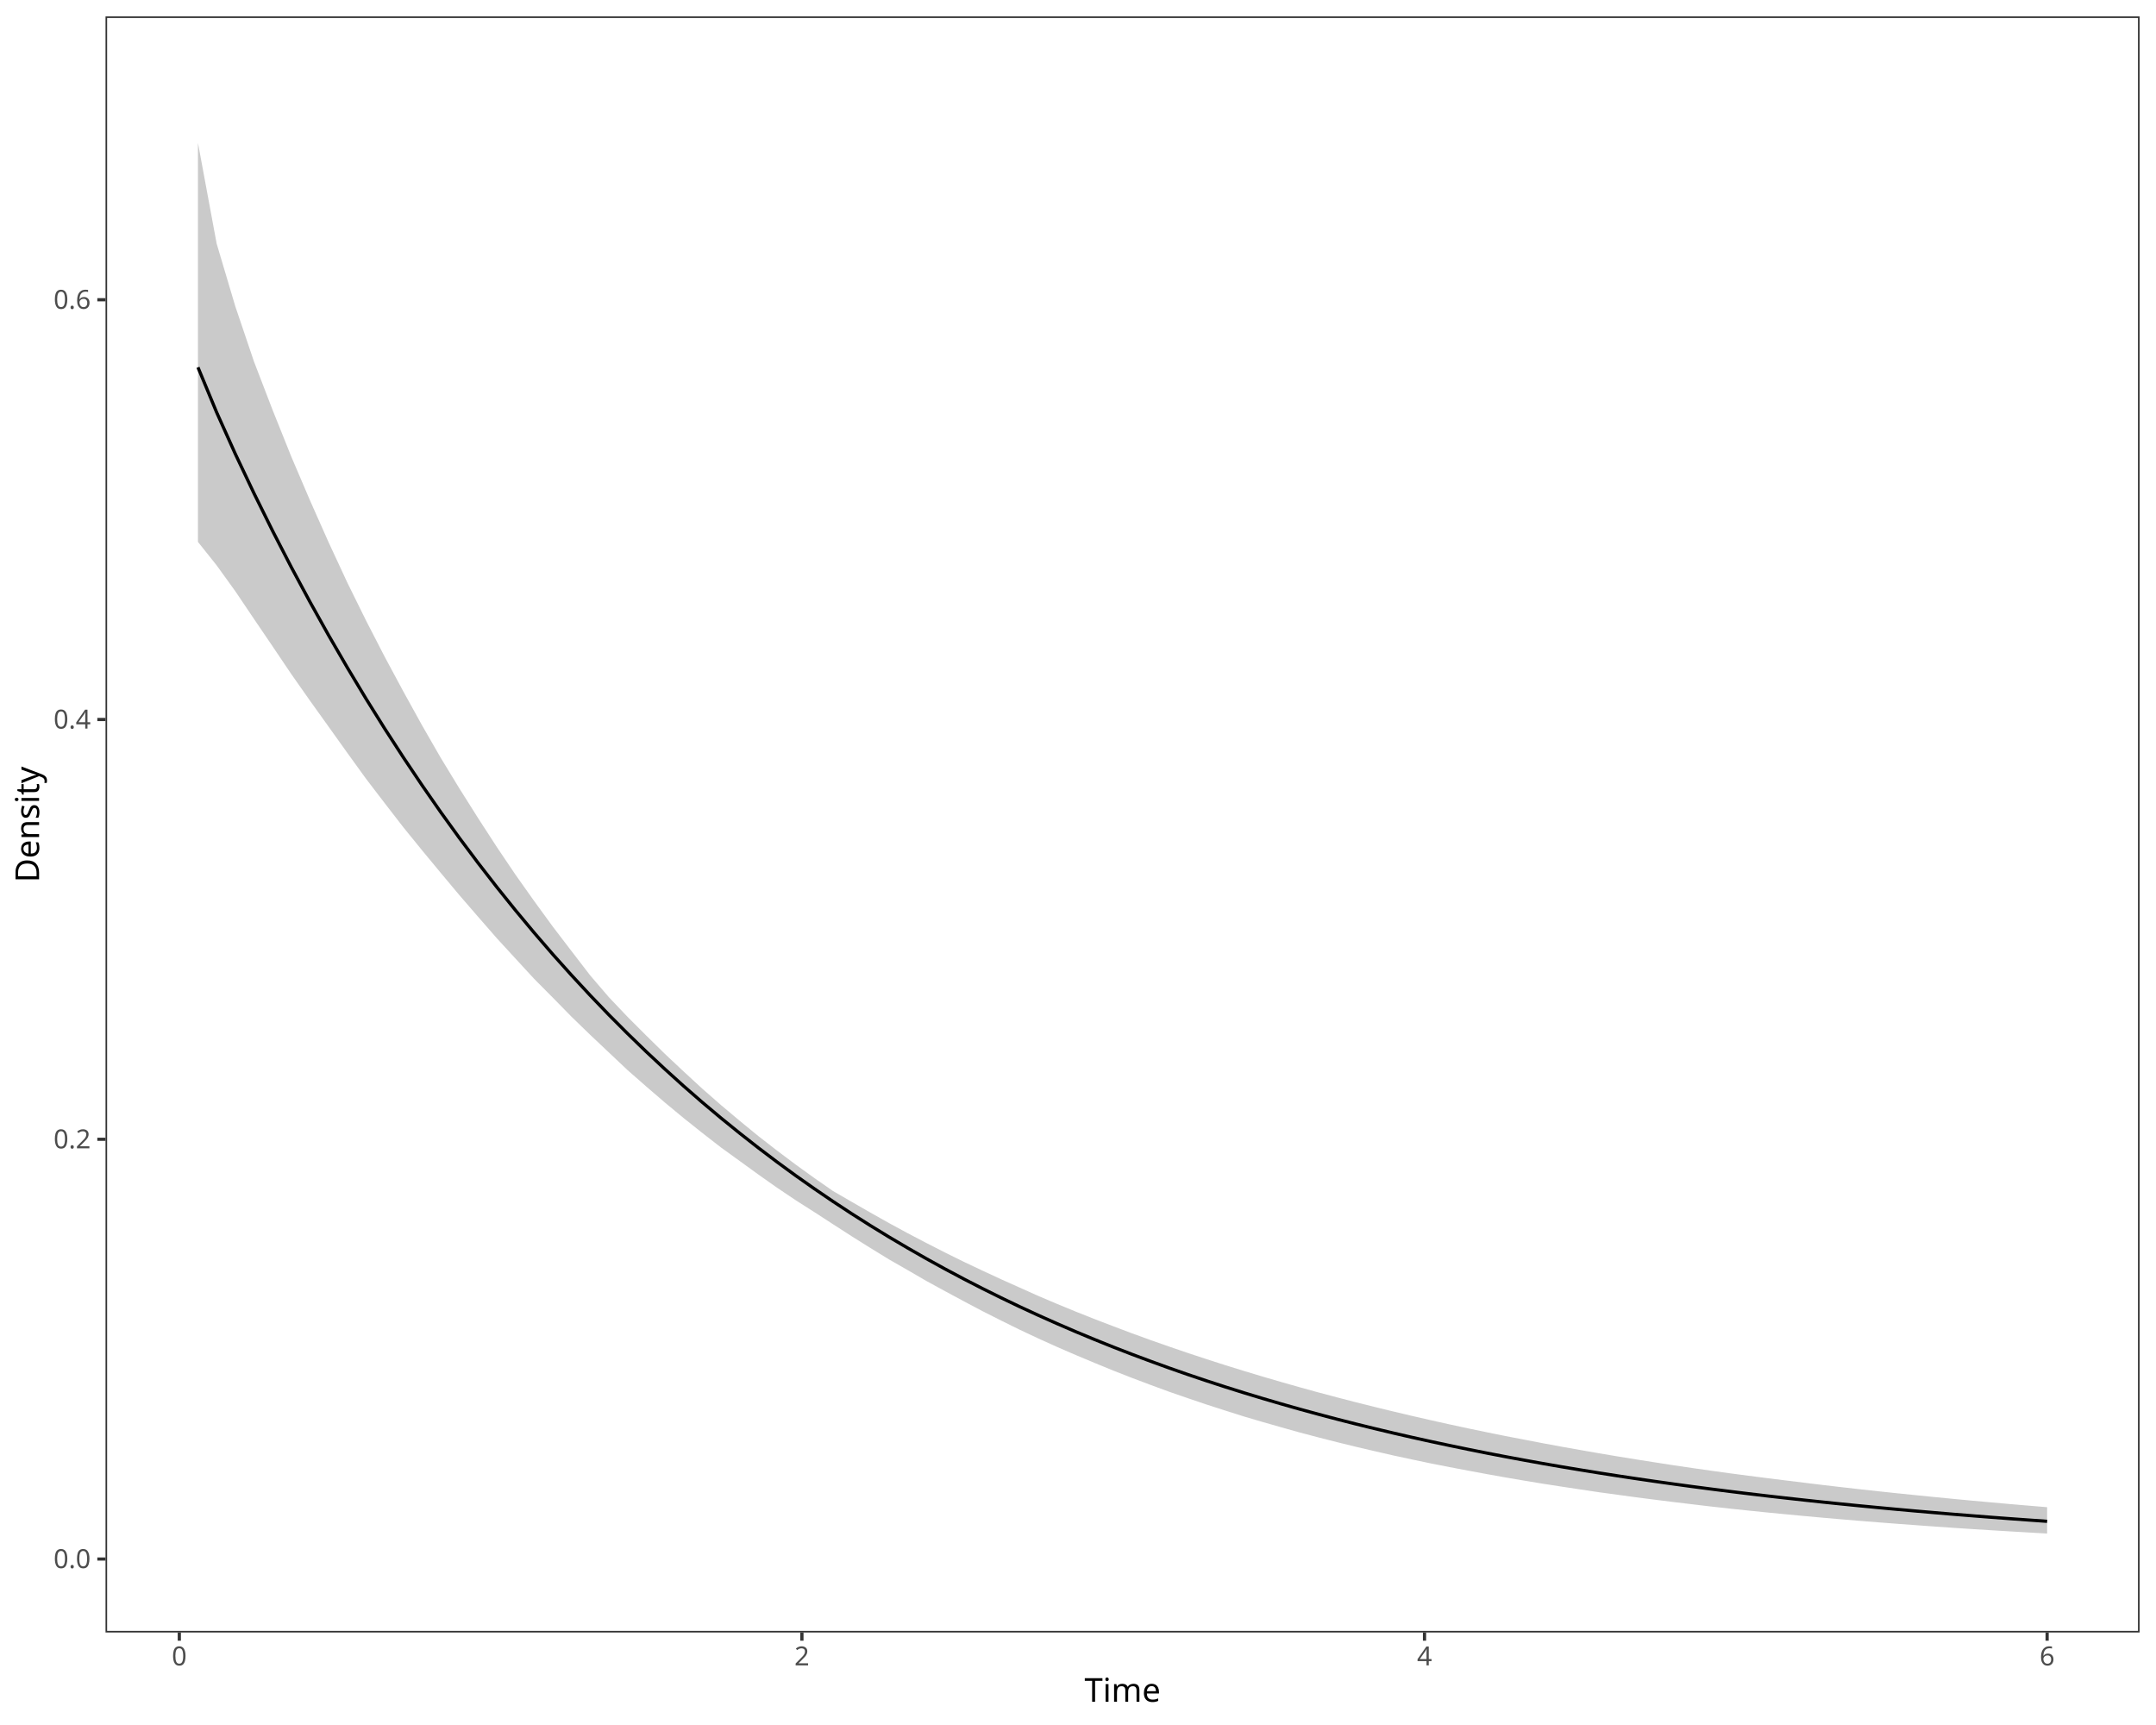
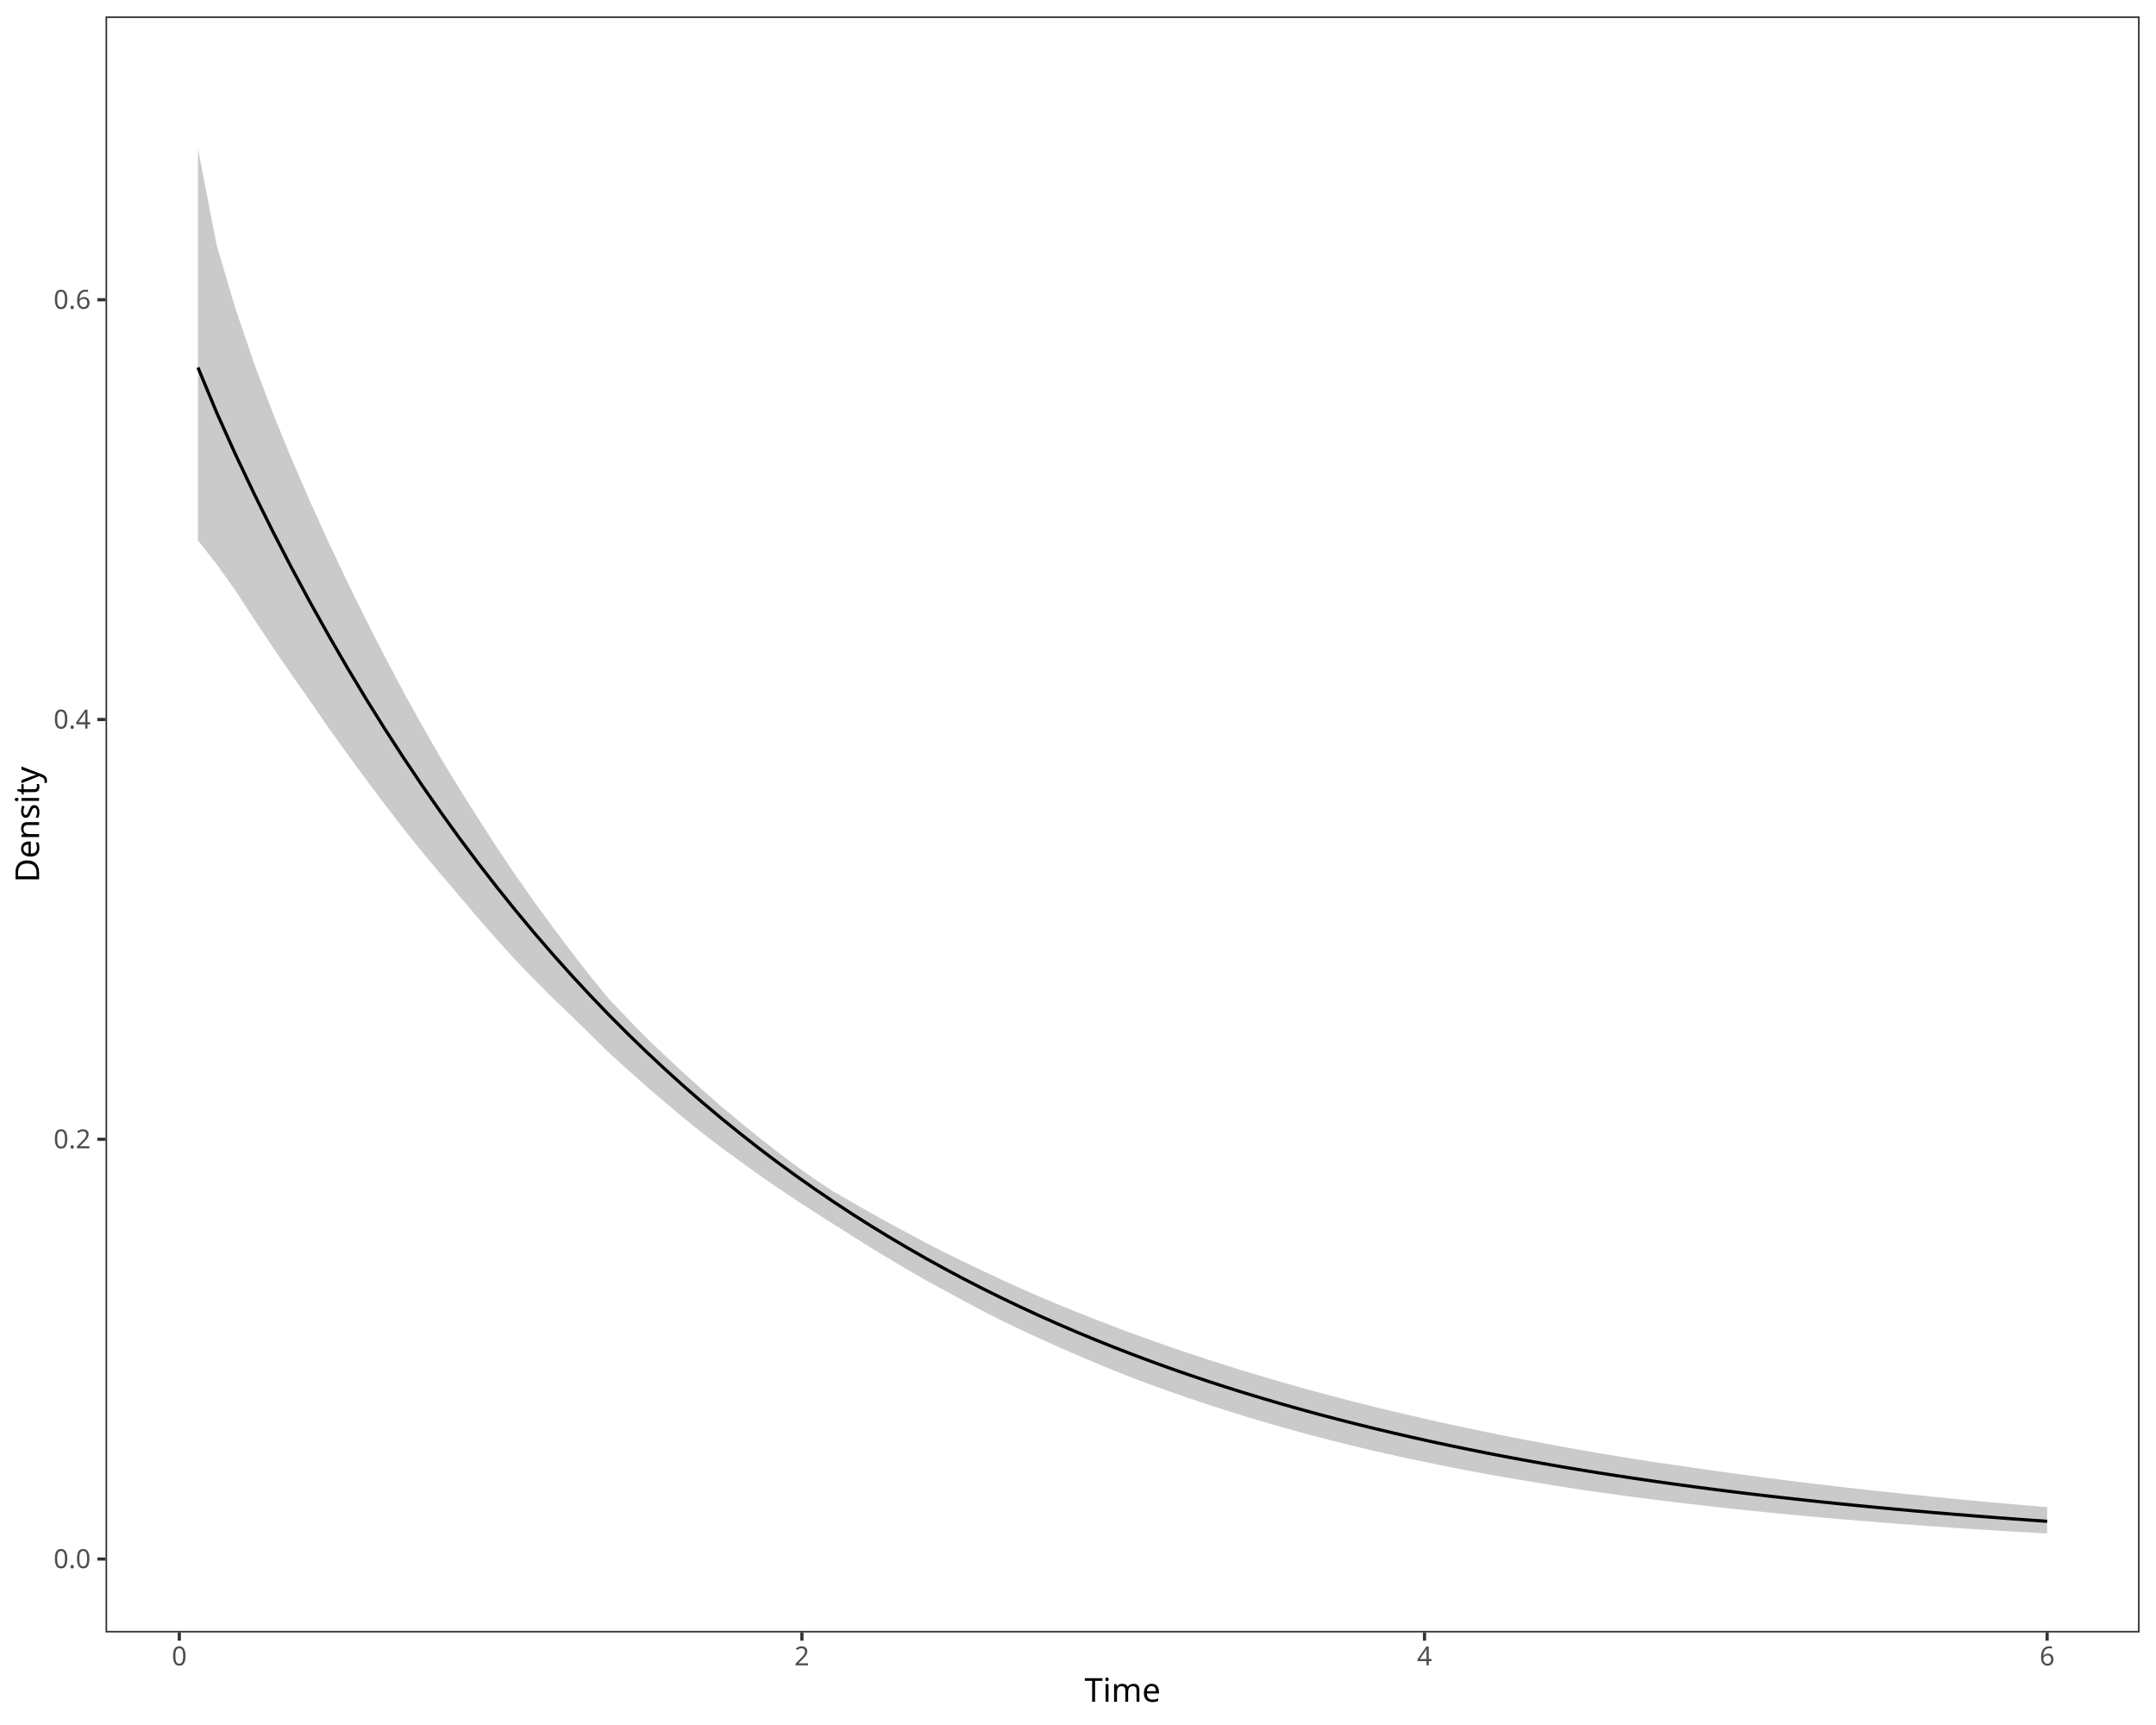
<svg xmlns="http://www.w3.org/2000/svg" class="svglite" data-engine-version="2.0" width="720.00pt" height="576.00pt" viewBox="0 0 720.00 576.00">
  <defs>
    <style type="text/css">
    .svglite line, .svglite polyline, .svglite polygon, .svglite path, .svglite rect, .svglite circle {
      fill: none;
      stroke: #000000;
      stroke-linecap: round;
      stroke-linejoin: round;
      stroke-miterlimit: 10.00;
    }
  </style>
  </defs>
  <rect width="100%" height="100%" style="stroke: none; fill: #FFFFFF;" />
  <defs>
    <clipPath id="cpMC4wMHw3MjAuMDB8MC4wMHw1NzYuMDA=">
      <rect x="0.00" y="0.00" width="720.00" height="576.00" />
    </clipPath>
  </defs>
  <g clip-path="url(#cpMC4wMHw3MjAuMDB8MC4wMHw1NzYuMDA=)">
    <rect x="0.00" y="0.00" width="720.00" height="576.00" style="stroke-width: 1.07; stroke: #FFFFFF; fill: #FFFFFF;" />
  </g>
  <defs>
    <clipPath id="cpMzUuMjR8NzE0LjUyfDUuNDh8NTQ1LjEx">
      <rect x="35.24" y="5.48" width="679.28" height="539.63" />
    </clipPath>
  </defs>
  <g clip-path="url(#cpMzUuMjR8NzE0LjUyfDUuNDh8NTQ1LjEx)">
    <rect x="35.24" y="5.48" width="679.28" height="539.63" style="stroke-width: 1.07; stroke: none; fill: #FFFFFF;" />
-     <polygon points="66.11,180.95 72.35,188.78 78.59,197.43 84.83,206.69 91.07,215.88 97.30,225.12 103.54,234.00 109.78,242.71 116.02,251.44 122.25,260.06 128.49,268.21 134.73,276.28 140.97,283.96 147.20,291.48 153.44,298.94 159.68,306.15 165.92,313.30 172.16,320.09 178.39,326.86 184.63,333.14 190.87,339.51 197.11,345.56 203.34,351.44 209.58,357.33 215.82,362.80 222.06,368.17 228.29,373.33 234.53,378.30 240.77,383.15 247.01,387.66 253.24,392.18 259.48,396.58 265.72,400.77 271.96,404.74 278.20,408.79 284.43,412.81 290.67,416.72 296.91,420.55 303.15,424.12 309.38,427.74 315.62,431.15 321.86,434.51 328.10,437.81 334.33,440.95 340.57,444.03 346.81,446.96 353.05,449.78 359.29,452.48 365.52,455.09 371.76,457.65 378.00,460.09 384.24,462.44 390.47,464.73 396.71,466.89 402.95,469.00 409.19,471.01 415.42,472.98 421.66,474.82 427.90,476.60 434.14,478.35 440.37,479.99 446.61,481.58 452.85,483.11 459.09,484.57 465.33,486.00 471.56,487.34 477.80,488.65 484.04,489.88 490.28,491.06 496.51,492.22 502.75,493.33 508.99,494.40 515.23,495.43 521.46,496.39 527.70,497.34 533.94,498.27 540.18,499.12 546.42,499.97 552.65,500.77 558.89,501.55 565.13,502.30 571.37,503.04 577.60,503.73 583.84,504.39 590.08,505.03 596.32,505.63 602.55,506.22 608.79,506.79 615.03,507.33 621.27,507.85 627.51,508.35 633.74,508.83 639.98,509.29 646.22,509.74 652.46,510.17 658.69,510.58 664.93,510.97 671.17,511.35 677.41,511.71 683.64,512.07 683.64,503.27 677.41,502.75 671.17,502.22 664.93,501.66 658.69,501.10 652.46,500.51 646.22,499.90 639.98,499.28 633.74,498.64 627.51,497.98 621.27,497.30 615.03,496.59 608.79,495.86 602.55,495.10 596.32,494.34 590.08,493.56 583.84,492.76 577.60,491.94 571.37,491.08 565.13,490.19 558.89,489.27 552.65,488.30 546.42,487.32 540.18,486.31 533.94,485.26 527.70,484.17 521.46,483.06 515.23,481.91 508.99,480.71 502.75,479.51 496.51,478.25 490.28,476.95 484.04,475.61 477.80,474.22 471.56,472.79 465.33,471.32 459.09,469.80 452.85,468.24 446.61,466.63 440.37,464.97 434.14,463.25 427.90,461.48 421.66,459.66 415.42,457.78 409.19,455.85 402.95,453.84 396.71,451.79 390.47,449.65 384.24,447.47 378.00,445.20 371.76,442.85 365.52,440.45 359.29,437.98 353.05,435.41 346.81,432.76 340.57,429.96 334.33,427.17 328.10,424.28 321.86,421.33 315.62,418.25 309.38,415.06 303.15,411.80 296.91,408.41 290.67,404.90 284.43,401.31 278.20,397.71 271.96,393.37 265.72,388.87 259.48,384.19 253.24,379.34 247.01,374.24 240.77,368.99 234.53,363.52 228.29,357.77 222.06,351.92 215.82,345.79 209.58,339.55 203.34,332.98 197.11,325.72 190.87,317.60 184.63,309.44 178.39,300.88 172.16,292.09 165.92,282.84 159.68,273.21 153.44,263.31 147.20,253.07 140.97,242.24 134.73,230.95 128.49,219.34 122.25,207.23 116.02,194.60 109.78,181.17 103.54,167.13 97.30,152.53 91.07,136.99 84.83,120.77 78.59,102.32 72.35,81.35 66.11,47.70 " style="stroke-width: 1.07; stroke: none; stroke-linecap: butt; fill: #4D4D4D; fill-opacity: 0.30;" />
-     <polyline points="66.11,122.66 72.35,137.70 78.59,151.59 84.83,164.75 91.07,177.35 97.30,189.43 103.54,201.04 109.78,212.21 116.02,222.97 122.25,233.34 128.49,243.33 134.73,252.96 140.97,262.25 147.20,271.21 153.44,279.85 159.68,288.18 165.92,296.22 172.16,303.98 178.39,311.46 184.63,318.69 190.87,325.65 197.11,332.38 203.34,338.87 209.58,345.13 215.82,351.18 222.06,357.01 228.29,362.64 234.53,368.08 240.77,373.32 247.01,378.38 253.24,383.27 259.48,387.99 265.72,392.55 271.96,396.94 278.20,401.19 284.43,405.28 290.67,409.24 296.91,413.06 303.15,416.74 309.38,420.30 315.62,423.74 321.86,427.06 328.10,430.26 334.33,433.35 340.57,436.34 346.81,439.22 353.05,442.00 359.29,444.69 365.52,447.28 371.76,449.79 378.00,452.21 384.24,454.54 390.47,456.80 396.71,458.98 402.95,461.08 409.19,463.11 415.42,465.07 421.66,466.96 427.90,468.79 434.14,470.56 440.37,472.26 446.61,473.91 452.85,475.50 459.09,477.03 465.33,478.52 471.56,479.95 477.80,481.33 484.04,482.66 490.28,483.95 496.51,485.20 502.75,486.40 508.99,487.56 515.23,488.69 521.46,489.77 527.70,490.81 533.94,491.82 540.18,492.80 546.42,493.74 552.65,494.65 558.89,495.53 565.13,496.38 571.37,497.20 577.60,497.99 583.84,498.76 590.08,499.50 596.32,500.21 602.55,500.90 608.79,501.57 615.03,502.21 621.27,502.83 627.51,503.43 633.74,504.01 639.98,504.57 646.22,505.11 652.46,505.64 658.69,506.14 664.93,506.63 671.17,507.10 677.41,507.55 683.64,507.99 " style="stroke-width: 1.07; stroke-linecap: butt;" />
+     <polygon points="66.11,180.49 72.35,188.38 78.59,197.16 84.83,206.71 91.07,216.07 97.30,225.19 103.54,234.04 109.78,243.13 116.02,251.84 122.25,260.28 128.49,268.59 134.73,276.69 140.97,284.45 147.20,291.91 153.44,299.25 159.68,306.58 165.92,313.70 172.16,320.58 178.39,327.05 184.63,333.30 190.87,339.27 197.11,345.40 203.34,351.49 209.58,357.18 215.82,362.72 222.06,368.05 228.29,373.29 234.53,378.31 240.77,383.09 247.01,387.67 253.24,392.14 259.48,396.47 265.72,400.65 271.96,404.70 278.20,408.65 284.43,412.60 290.67,416.57 296.91,420.29 303.15,424.01 309.38,427.61 315.62,430.99 321.86,434.40 328.10,437.69 334.33,440.88 340.57,443.88 346.81,446.76 353.05,449.59 359.29,452.31 365.52,454.96 371.76,457.53 378.00,460.02 384.24,462.35 390.47,464.59 396.71,466.77 402.95,468.85 409.19,470.86 415.42,472.82 421.66,474.69 427.90,476.49 434.14,478.23 440.37,479.89 446.61,481.49 452.85,483.03 459.09,484.52 465.33,485.93 471.56,487.29 477.80,488.57 484.04,489.86 490.28,491.06 496.51,492.22 502.75,493.32 508.99,494.36 515.23,495.40 521.46,496.41 527.70,497.37 533.94,498.28 540.18,499.15 546.42,499.98 552.65,500.77 558.89,501.55 565.13,502.29 571.37,503.01 577.60,503.70 583.84,504.36 590.08,504.99 596.32,505.61 602.55,506.19 608.79,506.76 615.03,507.30 621.27,507.82 627.51,508.32 633.74,508.80 639.98,509.27 646.22,509.71 652.46,510.16 658.69,510.57 664.93,510.96 671.17,511.34 677.41,511.70 683.64,512.05 683.64,503.23 677.41,502.72 671.17,502.18 664.93,501.63 658.69,501.05 652.46,500.46 646.22,499.85 639.98,499.22 633.74,498.58 627.51,497.93 621.27,497.25 615.03,496.53 608.79,495.80 602.55,495.05 596.32,494.27 590.08,493.49 583.84,492.67 577.60,491.82 571.37,490.94 565.13,490.04 558.89,489.14 552.65,488.23 546.42,487.26 540.18,486.25 533.94,485.23 527.70,484.14 521.46,483.02 515.23,481.87 508.99,480.69 502.75,479.47 496.51,478.21 490.28,476.91 484.04,475.57 477.80,474.20 471.56,472.77 465.33,471.30 459.09,469.78 452.85,468.23 446.61,466.60 440.37,464.95 434.14,463.24 427.90,461.47 421.66,459.65 415.42,457.78 409.19,455.84 402.95,453.83 396.71,451.77 390.47,449.65 384.24,447.45 378.00,445.20 371.76,442.85 365.52,440.45 359.29,437.98 353.05,435.43 346.81,432.81 340.57,430.08 334.33,427.24 328.10,424.32 321.86,421.34 315.62,418.27 309.38,415.09 303.15,411.77 296.91,408.41 290.67,404.93 284.43,401.37 278.20,397.81 271.96,393.66 265.72,389.21 259.48,384.50 253.24,379.63 247.01,374.55 240.77,369.38 234.53,363.85 228.29,358.27 222.06,352.47 215.82,346.47 209.58,340.09 203.34,333.56 197.11,325.92 190.87,317.92 184.63,309.63 178.39,301.11 172.16,292.23 165.92,282.97 159.68,273.27 153.44,263.39 147.20,253.12 140.97,242.28 134.73,231.03 128.49,219.19 122.25,207.02 116.02,194.34 109.78,181.21 103.54,167.46 97.30,153.05 91.07,137.78 84.83,121.28 78.59,102.89 72.35,81.87 66.11,49.62 " style="stroke-width: 1.07; stroke: none; stroke-linecap: butt; fill: #4D4D4D; fill-opacity: 0.30;" />
+     <polyline points="66.11,122.71 72.35,137.75 78.59,151.64 84.83,164.80 91.07,177.39 97.30,189.47 103.54,201.08 109.78,212.25 116.02,223.01 122.25,233.37 128.49,243.36 134.73,252.99 140.97,262.28 147.20,271.23 153.44,279.87 159.68,288.20 165.92,296.24 172.16,304.00 178.39,311.48 184.63,318.70 190.87,325.67 197.11,332.39 203.34,338.88 209.58,345.14 215.82,351.18 222.06,357.01 228.29,362.64 234.53,368.08 240.77,373.32 247.01,378.38 253.24,383.27 259.48,387.99 265.72,392.54 271.96,396.94 278.20,401.18 284.43,405.28 290.67,409.23 296.91,413.05 303.15,416.73 309.38,420.29 315.62,423.73 321.86,427.05 328.10,430.25 334.33,433.34 340.57,436.32 346.81,439.21 353.05,441.99 359.29,444.68 365.52,447.27 371.76,449.78 378.00,452.19 384.24,454.53 390.47,456.79 396.71,458.96 402.95,461.07 409.19,463.10 415.42,465.06 421.66,466.95 427.90,468.78 434.14,470.54 440.37,472.25 446.61,473.89 452.85,475.48 459.09,477.02 465.33,478.50 471.56,479.93 477.80,481.32 484.04,482.65 490.28,483.94 496.51,485.19 502.75,486.39 508.99,487.55 515.23,488.67 521.46,489.76 527.70,490.80 533.94,491.81 540.18,492.79 546.42,493.73 552.65,494.64 558.89,495.52 565.13,496.37 571.37,497.19 577.60,497.98 583.84,498.75 590.08,499.49 596.32,500.20 602.55,500.89 608.79,501.56 615.03,502.20 621.27,502.82 627.51,503.42 633.74,504.00 639.98,504.56 646.22,505.11 652.46,505.63 658.69,506.13 664.93,506.62 671.17,507.09 677.41,507.55 683.64,507.99 " style="stroke-width: 1.07; stroke-linecap: butt;" />
    <rect x="35.24" y="5.48" width="679.28" height="539.63" style="stroke-width: 1.07; stroke: #333333;" />
  </g>
  <g clip-path="url(#cpMC4wMHw3MjAuMDB8MC4wMHw1NzYuMDA=)">
    <text x="30.31" y="523.61" text-anchor="end" style="font-size: 8.80px; fill: #4D4D4D; font-family: sans;" textLength="12.23px" lengthAdjust="spacingAndGlyphs">0.0</text>
    <text x="30.31" y="383.45" text-anchor="end" style="font-size: 8.80px; fill: #4D4D4D; font-family: sans;" textLength="12.23px" lengthAdjust="spacingAndGlyphs">0.2</text>
    <text x="30.31" y="243.28" text-anchor="end" style="font-size: 8.80px; fill: #4D4D4D; font-family: sans;" textLength="12.23px" lengthAdjust="spacingAndGlyphs">0.4</text>
    <text x="30.31" y="103.12" text-anchor="end" style="font-size: 8.80px; fill: #4D4D4D; font-family: sans;" textLength="12.23px" lengthAdjust="spacingAndGlyphs">0.6</text>
    <polyline points="32.50,520.58 35.24,520.58 " style="stroke-width: 1.07; stroke: #333333; stroke-linecap: butt;" />
    <polyline points="32.50,380.42 35.24,380.42 " style="stroke-width: 1.07; stroke: #333333; stroke-linecap: butt;" />
    <polyline points="32.50,240.25 35.24,240.25 " style="stroke-width: 1.07; stroke: #333333; stroke-linecap: butt;" />
    <polyline points="32.50,100.09 35.24,100.09 " style="stroke-width: 1.07; stroke: #333333; stroke-linecap: butt;" />
    <polyline points="59.88,547.85 59.88,545.11 " style="stroke-width: 1.07; stroke: #333333; stroke-linecap: butt;" />
    <polyline points="267.80,547.85 267.80,545.11 " style="stroke-width: 1.07; stroke: #333333; stroke-linecap: butt;" />
    <polyline points="475.72,547.85 475.72,545.11 " style="stroke-width: 1.07; stroke: #333333; stroke-linecap: butt;" />
    <polyline points="683.64,547.85 683.64,545.11 " style="stroke-width: 1.07; stroke: #333333; stroke-linecap: butt;" />
    <text x="59.88" y="556.10" text-anchor="middle" style="font-size: 8.80px; fill: #4D4D4D; font-family: sans;" textLength="4.89px" lengthAdjust="spacingAndGlyphs">0</text>
    <text x="267.80" y="556.10" text-anchor="middle" style="font-size: 8.80px; fill: #4D4D4D; font-family: sans;" textLength="4.89px" lengthAdjust="spacingAndGlyphs">2</text>
    <text x="475.72" y="556.10" text-anchor="middle" style="font-size: 8.80px; fill: #4D4D4D; font-family: sans;" textLength="4.89px" lengthAdjust="spacingAndGlyphs">4</text>
    <text x="683.64" y="556.10" text-anchor="middle" style="font-size: 8.80px; fill: #4D4D4D; font-family: sans;" textLength="4.89px" lengthAdjust="spacingAndGlyphs">6</text>
    <text x="374.88" y="568.24" text-anchor="middle" style="font-size: 11.00px; font-family: sans;" textLength="24.45px" lengthAdjust="spacingAndGlyphs">Time</text>
    <text transform="translate(13.05,275.30) rotate(-90)" text-anchor="middle" style="font-size: 11.00px; font-family: sans;" textLength="36.69px" lengthAdjust="spacingAndGlyphs">Density</text>
  </g>
</svg>
